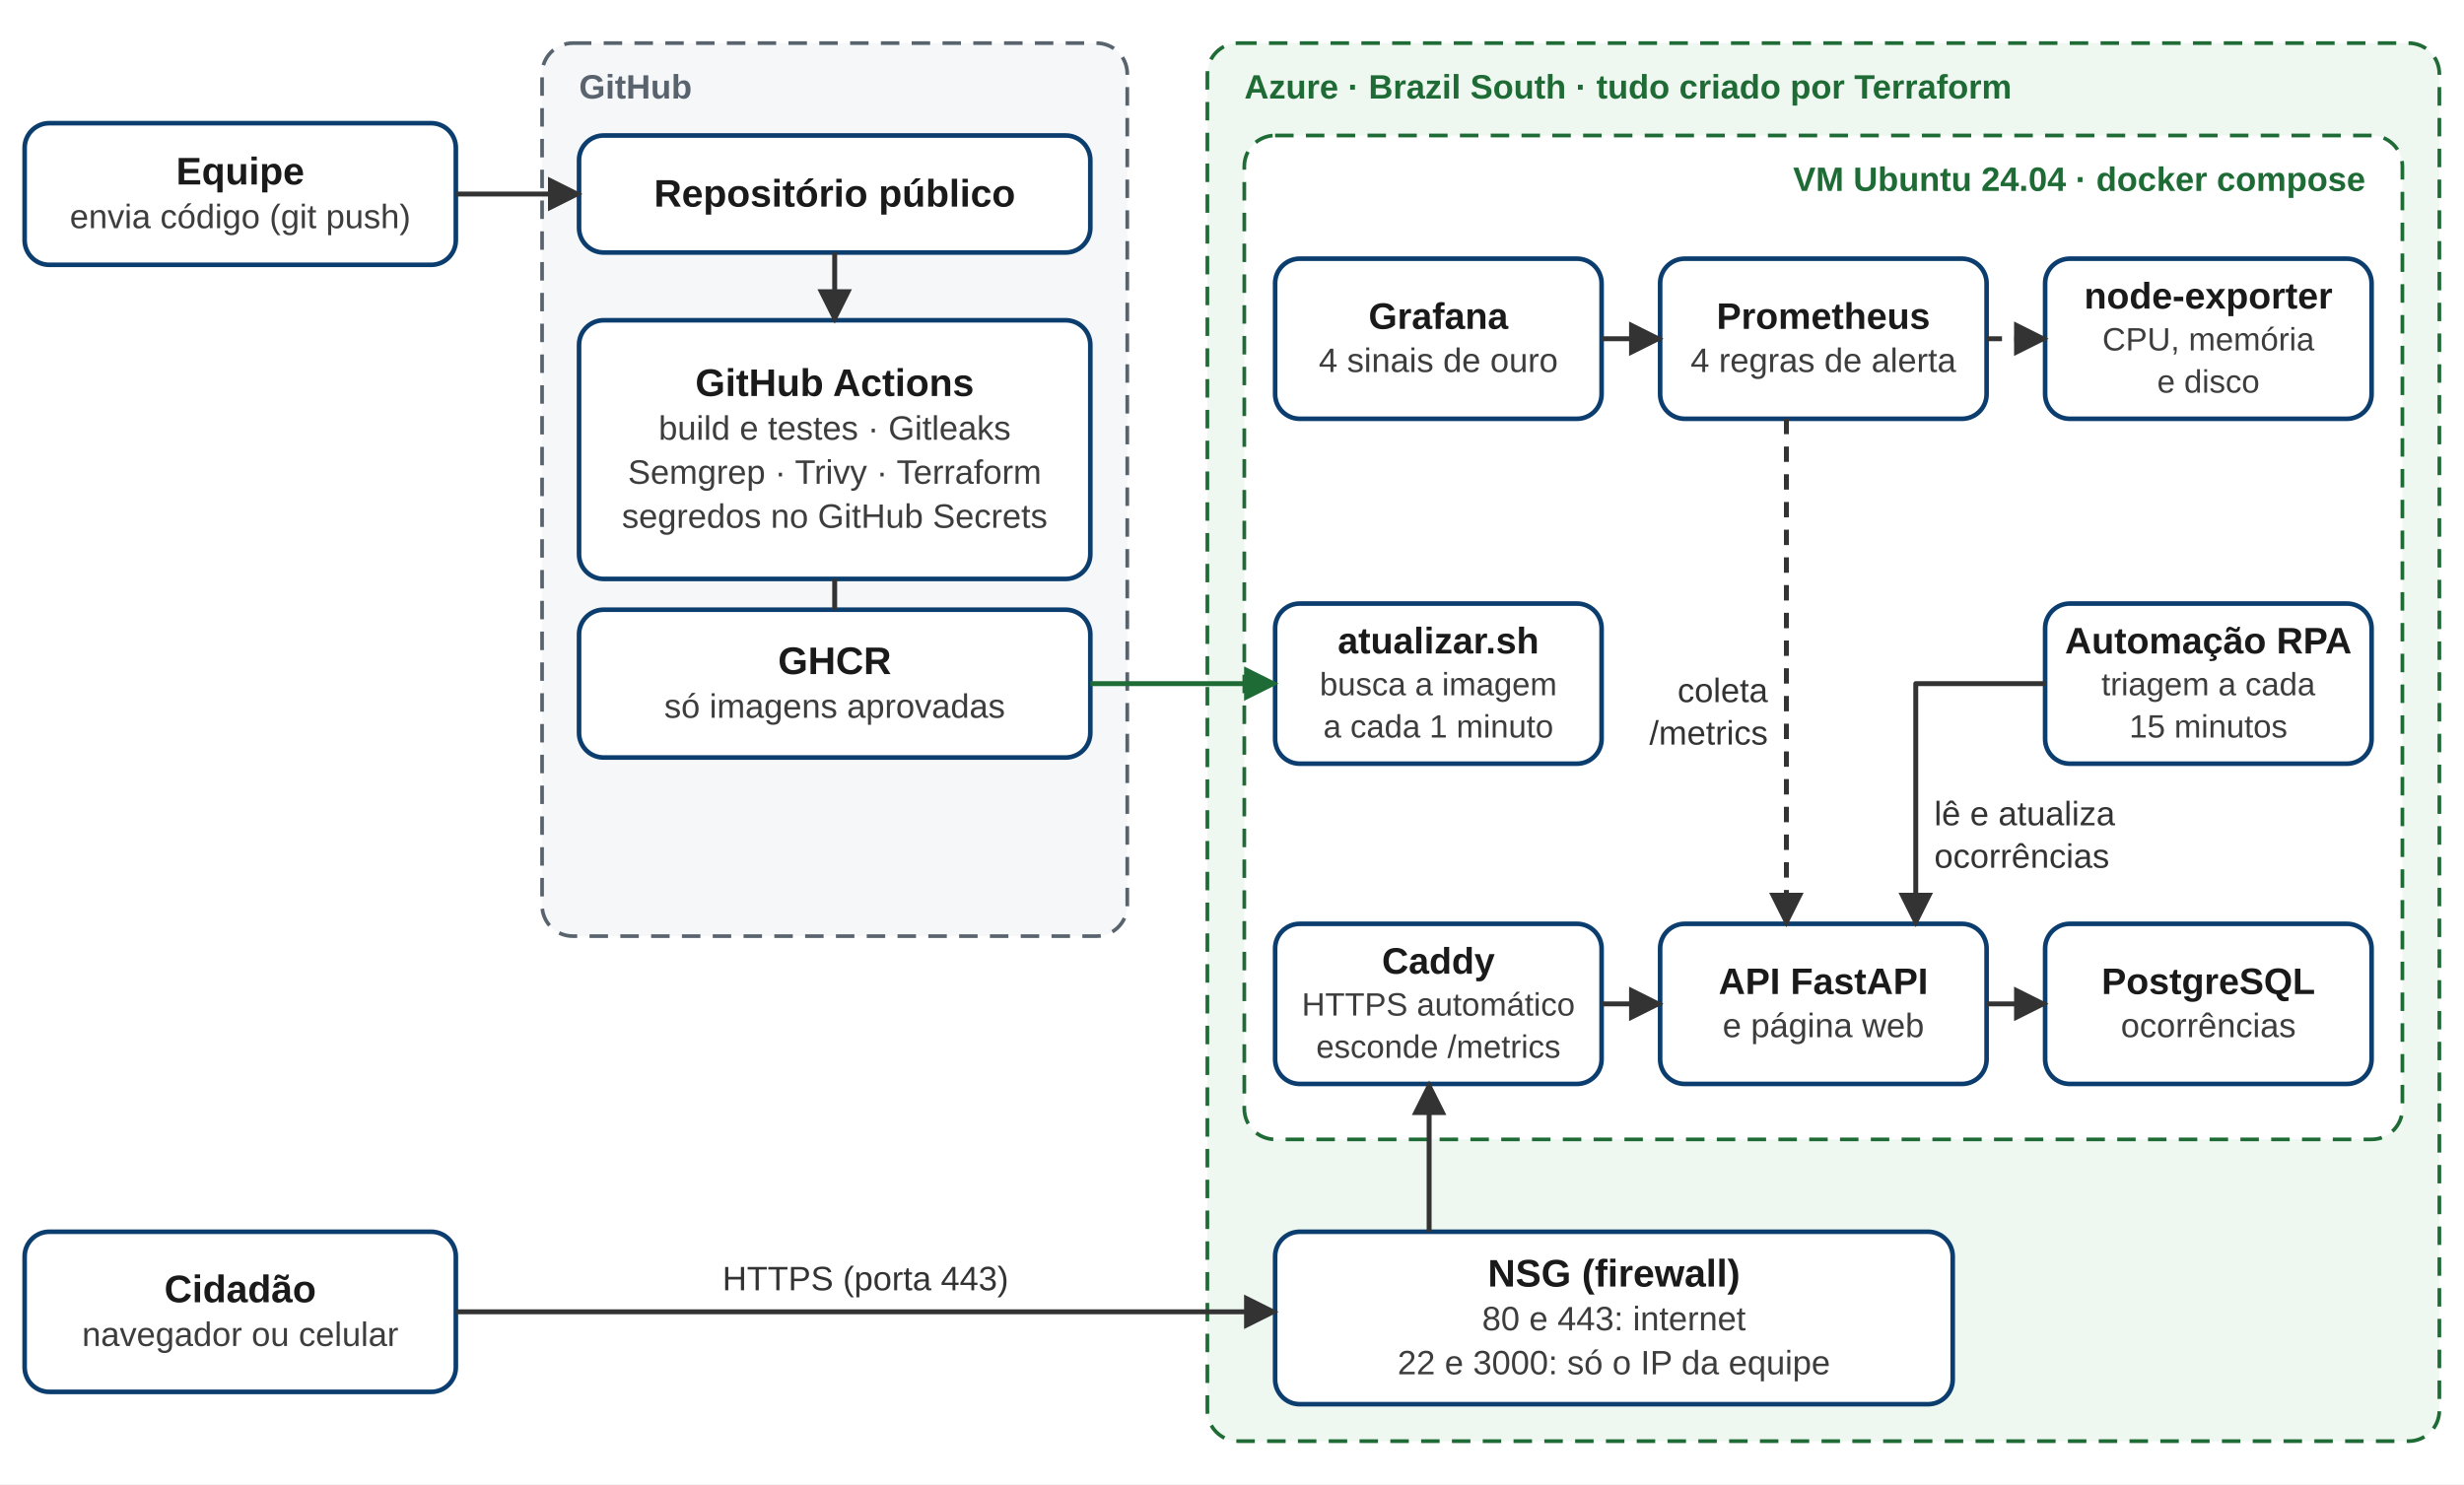
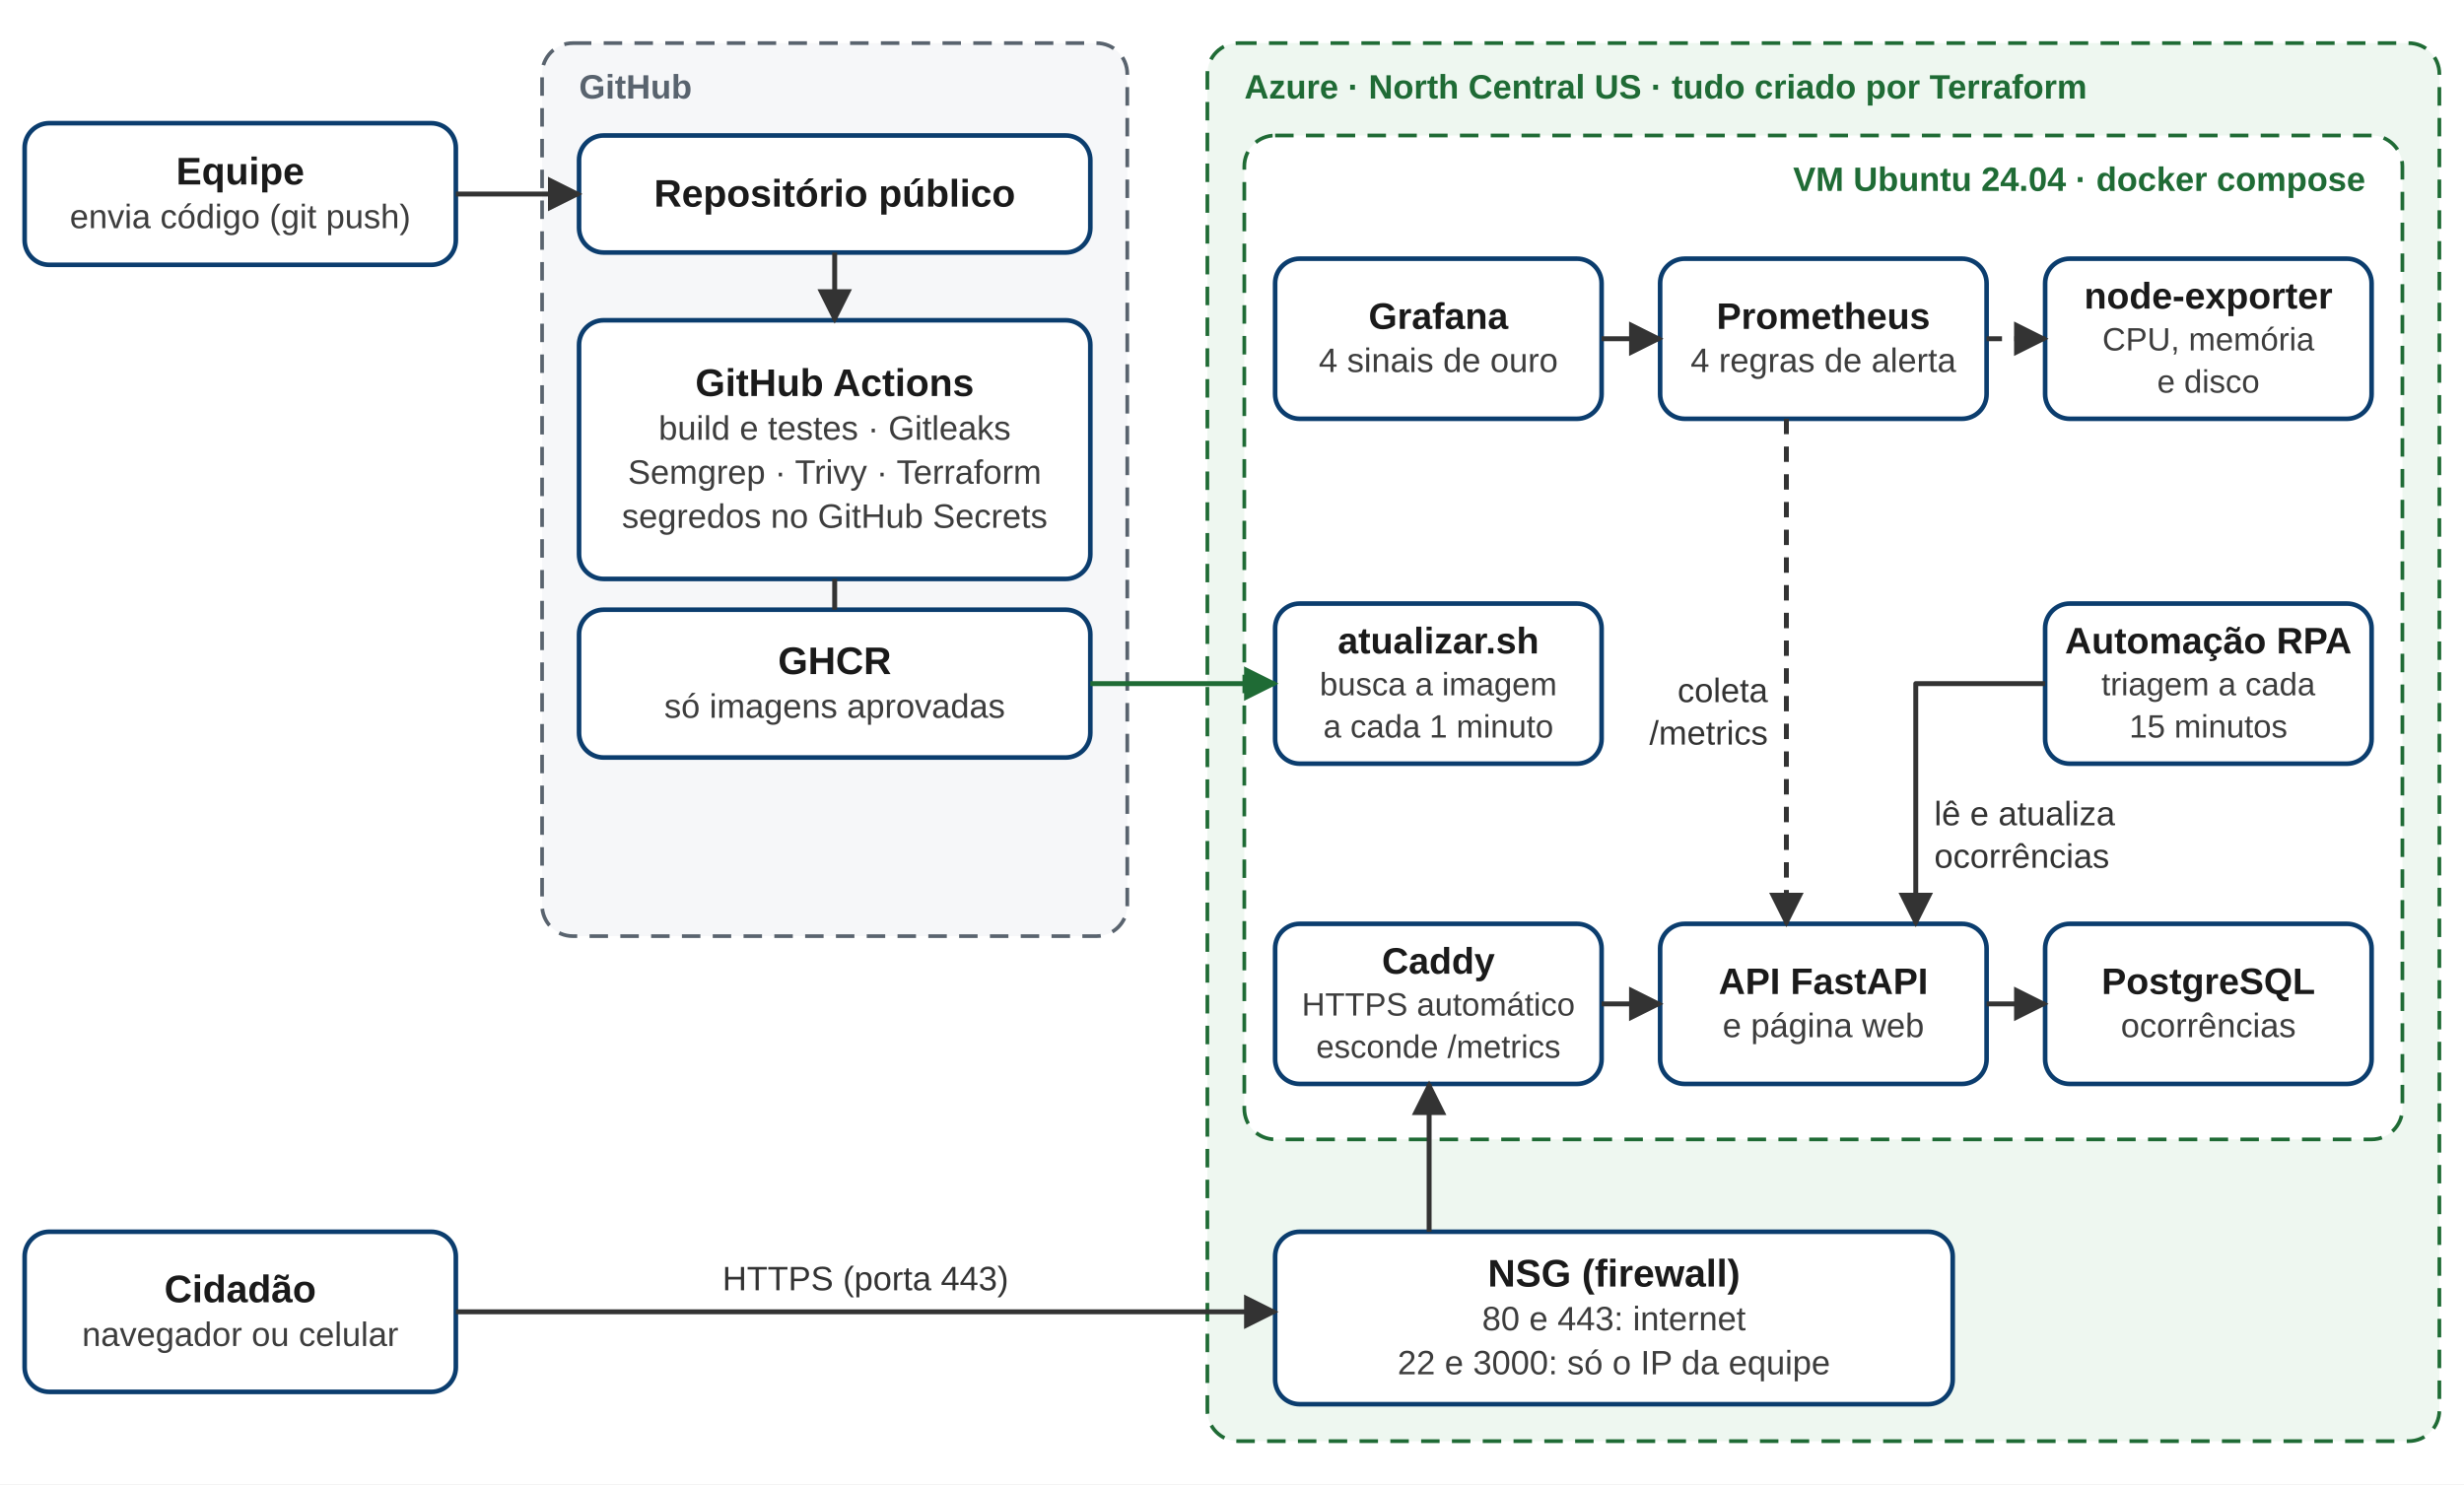
<svg xmlns="http://www.w3.org/2000/svg" viewBox="0 0 800 482" width="800" height="482" font-family="Arial, Liberation Sans, Helvetica, sans-serif">
  <defs>
    <marker id="arq-seta0" viewBox="0 0 10 10" refX="9" refY="5" markerWidth="7" markerHeight="7" orient="auto">
      <path d="M0,0 L10,5 L0,10 z" fill="#333333" />
    </marker>
    <marker id="arq-seta1" viewBox="0 0 10 10" refX="9" refY="5" markerWidth="7" markerHeight="7" orient="auto">
      <path d="M0,0 L10,5 L0,10 z" fill="#1f6b35" />
    </marker>
  </defs>
  <rect x="0" y="0" width="800" height="482" fill="#ffffff" />
  <rect x="176" y="14" width="190" height="290" rx="10" fill="#f6f7f9" stroke="#59636e" stroke-width="1.2" stroke-dasharray="6 4" />
  <text x="188.0" y="32.0" text-anchor="start" font-size="11" font-weight="700" fill="#59636e">GitHub</text>
  <rect x="392" y="14" width="400" height="454" rx="10" fill="#eef7f0" stroke="#1f6b35" stroke-width="1.2" stroke-dasharray="6 4" />
-   <text x="404.0" y="32.0" text-anchor="start" font-size="11" font-weight="700" fill="#1f6b35">Azure · Brazil South · tudo criado por Terraform</text>
+   <text x="404.0" y="32.0" text-anchor="start" font-size="11" font-weight="700" fill="#1f6b35">Azure · North Central US · tudo criado por Terraform</text>
  <rect x="404" y="44" width="376" height="326" rx="10" fill="#ffffff" stroke="#1f6b35" stroke-width="1.2" stroke-dasharray="6 4" />
  <text x="768.0" y="62.0" text-anchor="end" font-size="11" font-weight="700" fill="#1f6b35">VM Ubuntu 24.04 · docker compose</text>
  <rect x="8" y="40" width="140" height="46" rx="8" fill="#ffffff" stroke="#0b3d6e" stroke-width="1.5" />
  <text x="78.0" y="59.9" text-anchor="middle" font-size="12.5" font-weight="700" fill="#1a1a1a">Equipe</text>
  <text x="78.0" y="74.1" text-anchor="middle" font-size="11" font-weight="400" fill="#3d3d3d">envia código (git push)</text>
  <rect x="8" y="400" width="140" height="52" rx="8" fill="#ffffff" stroke="#0b3d6e" stroke-width="1.5" />
  <text x="78.0" y="422.9" text-anchor="middle" font-size="12.5" font-weight="700" fill="#1a1a1a">Cidadão</text>
  <text x="78.0" y="437.1" text-anchor="middle" font-size="11" font-weight="400" fill="#3d3d3d">navegador ou celular</text>
  <rect x="188" y="44" width="166" height="38" rx="8" fill="#ffffff" stroke="#0b3d6e" stroke-width="1.5" />
  <text x="271.0" y="67.1" text-anchor="middle" font-size="12.5" font-weight="700" fill="#1a1a1a">Repositório público</text>
  <rect x="188" y="104" width="166" height="84" rx="8" fill="#ffffff" stroke="#0b3d6e" stroke-width="1.5" />
  <text x="271.0" y="128.6" text-anchor="middle" font-size="12.5" font-weight="700" fill="#1a1a1a">GitHub Actions</text>
  <text x="271.0" y="142.8" text-anchor="middle" font-size="11" font-weight="400" fill="#3d3d3d">build e testes · Gitleaks</text>
  <text x="271.0" y="157.1" text-anchor="middle" font-size="11" font-weight="400" fill="#3d3d3d">Semgrep · Trivy · Terraform</text>
  <text x="271.0" y="171.4" text-anchor="middle" font-size="11" font-weight="400" fill="#3d3d3d">segredos no GitHub Secrets</text>
  <rect x="188" y="198" width="166" height="48" rx="8" fill="#ffffff" stroke="#0b3d6e" stroke-width="1.5" />
  <text x="271.0" y="218.9" text-anchor="middle" font-size="12.5" font-weight="700" fill="#1a1a1a">GHCR</text>
  <text x="271.0" y="233.1" text-anchor="middle" font-size="11" font-weight="400" fill="#3d3d3d">só imagens aprovadas</text>
  <path d="M148,63 L188,63" fill="none" stroke="#333333" stroke-width="1.6" stroke-linejoin="round" marker-end="url(#arq-seta0)" />
  <path d="M271,82 L271,104" fill="none" stroke="#333333" stroke-width="1.6" stroke-linejoin="round" marker-end="url(#arq-seta0)" />
  <path d="M271,188 L271,198" fill="none" stroke="#333333" stroke-width="1.6" stroke-linejoin="round" />
  <rect x="414" y="84" width="106" height="52" rx="8" fill="#ffffff" stroke="#0b3d6e" stroke-width="1.5" />
  <text x="467.0" y="106.8" text-anchor="middle" font-size="12" font-weight="700" fill="#1a1a1a">Grafana</text>
  <text x="467.0" y="120.8" text-anchor="middle" font-size="11" font-weight="400" fill="#3d3d3d">4 sinais de ouro</text>
  <rect x="539" y="84" width="106" height="52" rx="8" fill="#ffffff" stroke="#0b3d6e" stroke-width="1.5" />
  <text x="592.0" y="106.8" text-anchor="middle" font-size="12" font-weight="700" fill="#1a1a1a">Prometheus</text>
  <text x="592.0" y="120.8" text-anchor="middle" font-size="11" font-weight="400" fill="#3d3d3d">4 regras de alerta</text>
  <rect x="664" y="84" width="106" height="52" rx="8" fill="#ffffff" stroke="#0b3d6e" stroke-width="1.5" />
  <text x="717.0" y="100.2" text-anchor="middle" font-size="12" font-weight="700" fill="#1a1a1a">node-exporter</text>
  <text x="717.0" y="113.8" text-anchor="middle" font-size="10.5" font-weight="400" fill="#3d3d3d">CPU, memória</text>
  <text x="717.0" y="127.5" text-anchor="middle" font-size="10.5" font-weight="400" fill="#3d3d3d">e disco</text>
  <rect x="414" y="196" width="106" height="52" rx="8" fill="#ffffff" stroke="#0b3d6e" stroke-width="1.5" />
  <text x="467.0" y="212.2" text-anchor="middle" font-size="12" font-weight="700" fill="#1a1a1a">atualizar.sh</text>
  <text x="467.0" y="225.8" text-anchor="middle" font-size="10.5" font-weight="400" fill="#3d3d3d">busca a imagem</text>
  <text x="467.0" y="239.5" text-anchor="middle" font-size="10.5" font-weight="400" fill="#3d3d3d">a cada 1 minuto</text>
  <rect x="664" y="196" width="106" height="52" rx="8" fill="#ffffff" stroke="#0b3d6e" stroke-width="1.5" />
  <text x="717.0" y="212.2" text-anchor="middle" font-size="12" font-weight="700" fill="#1a1a1a">Automação RPA</text>
  <text x="717.0" y="225.8" text-anchor="middle" font-size="10.5" font-weight="400" fill="#3d3d3d">triagem a cada</text>
  <text x="717.0" y="239.5" text-anchor="middle" font-size="10.5" font-weight="400" fill="#3d3d3d">15 minutos</text>
  <rect x="414" y="300" width="106" height="52" rx="8" fill="#ffffff" stroke="#0b3d6e" stroke-width="1.5" />
  <text x="467.0" y="316.2" text-anchor="middle" font-size="12" font-weight="700" fill="#1a1a1a">Caddy</text>
  <text x="467.0" y="329.8" text-anchor="middle" font-size="10.5" font-weight="400" fill="#3d3d3d">HTTPS automático</text>
  <text x="467.0" y="343.5" text-anchor="middle" font-size="10.5" font-weight="400" fill="#3d3d3d">esconde /metrics</text>
  <rect x="539" y="300" width="106" height="52" rx="8" fill="#ffffff" stroke="#0b3d6e" stroke-width="1.5" />
  <text x="592.0" y="322.8" text-anchor="middle" font-size="12" font-weight="700" fill="#1a1a1a">API FastAPI</text>
  <text x="592.0" y="336.8" text-anchor="middle" font-size="11" font-weight="400" fill="#3d3d3d">e página web</text>
  <rect x="664" y="300" width="106" height="52" rx="8" fill="#ffffff" stroke="#0b3d6e" stroke-width="1.5" />
  <text x="717.0" y="322.8" text-anchor="middle" font-size="12" font-weight="700" fill="#1a1a1a">PostgreSQL</text>
  <text x="717.0" y="336.8" text-anchor="middle" font-size="11" font-weight="400" fill="#3d3d3d">ocorrências</text>
  <path d="M520,110 L539,110" fill="none" stroke="#333333" stroke-width="1.6" stroke-linejoin="round" marker-end="url(#arq-seta0)" />
  <path d="M645,110 L664,110" fill="none" stroke="#333333" stroke-width="1.6" stroke-linejoin="round" marker-end="url(#arq-seta0)" stroke-dasharray="5 4" />
  <path d="M580,136 L580,300" fill="none" stroke="#333333" stroke-width="1.6" stroke-linejoin="round" marker-end="url(#arq-seta0)" stroke-dasharray="5 4" />
  <text x="574.0" y="228.0" text-anchor="end" font-size="11" font-weight="400" fill="#333333">coleta</text>
  <text x="574.0" y="241.8" text-anchor="end" font-size="11" font-weight="400" fill="#333333">/metrics</text>
  <path d="M664,222 L622,222 L622,300" fill="none" stroke="#333333" stroke-width="1.6" stroke-linejoin="round" marker-end="url(#arq-seta0)" />
  <text x="628.0" y="268.0" text-anchor="start" font-size="11" font-weight="400" fill="#333333">lê e atualiza</text>
  <text x="628.0" y="281.8" text-anchor="start" font-size="11" font-weight="400" fill="#333333">ocorrências</text>
  <path d="M520,326 L539,326" fill="none" stroke="#333333" stroke-width="1.6" stroke-linejoin="round" marker-end="url(#arq-seta0)" />
  <path d="M645,326 L664,326" fill="none" stroke="#333333" stroke-width="1.6" stroke-linejoin="round" marker-end="url(#arq-seta0)" />
  <path d="M354,222 L414,222" fill="none" stroke="#1f6b35" stroke-width="1.6" stroke-linejoin="round" marker-end="url(#arq-seta1)" />
  <rect x="414" y="400" width="220" height="56" rx="8" fill="#ffffff" stroke="#0b3d6e" stroke-width="1.5" />
  <text x="524.0" y="417.8" text-anchor="middle" font-size="12.5" font-weight="700" fill="#1a1a1a">NSG (firewall)</text>
  <text x="524.0" y="432.0" text-anchor="middle" font-size="11" font-weight="400" fill="#3d3d3d">80 e 443: internet</text>
  <text x="524.0" y="446.3" text-anchor="middle" font-size="11" font-weight="400" fill="#3d3d3d">22 e 3000: só o IP da equipe</text>
  <path d="M464,400 L464,352" fill="none" stroke="#333333" stroke-width="1.6" stroke-linejoin="round" marker-end="url(#arq-seta0)" />
  <path d="M148,426 L414,426" fill="none" stroke="#333333" stroke-width="1.6" stroke-linejoin="round" marker-end="url(#arq-seta0)" />
  <text x="281.0" y="419.0" text-anchor="middle" font-size="11" font-weight="400" fill="#333333">HTTPS (porta 443)</text>
</svg>
